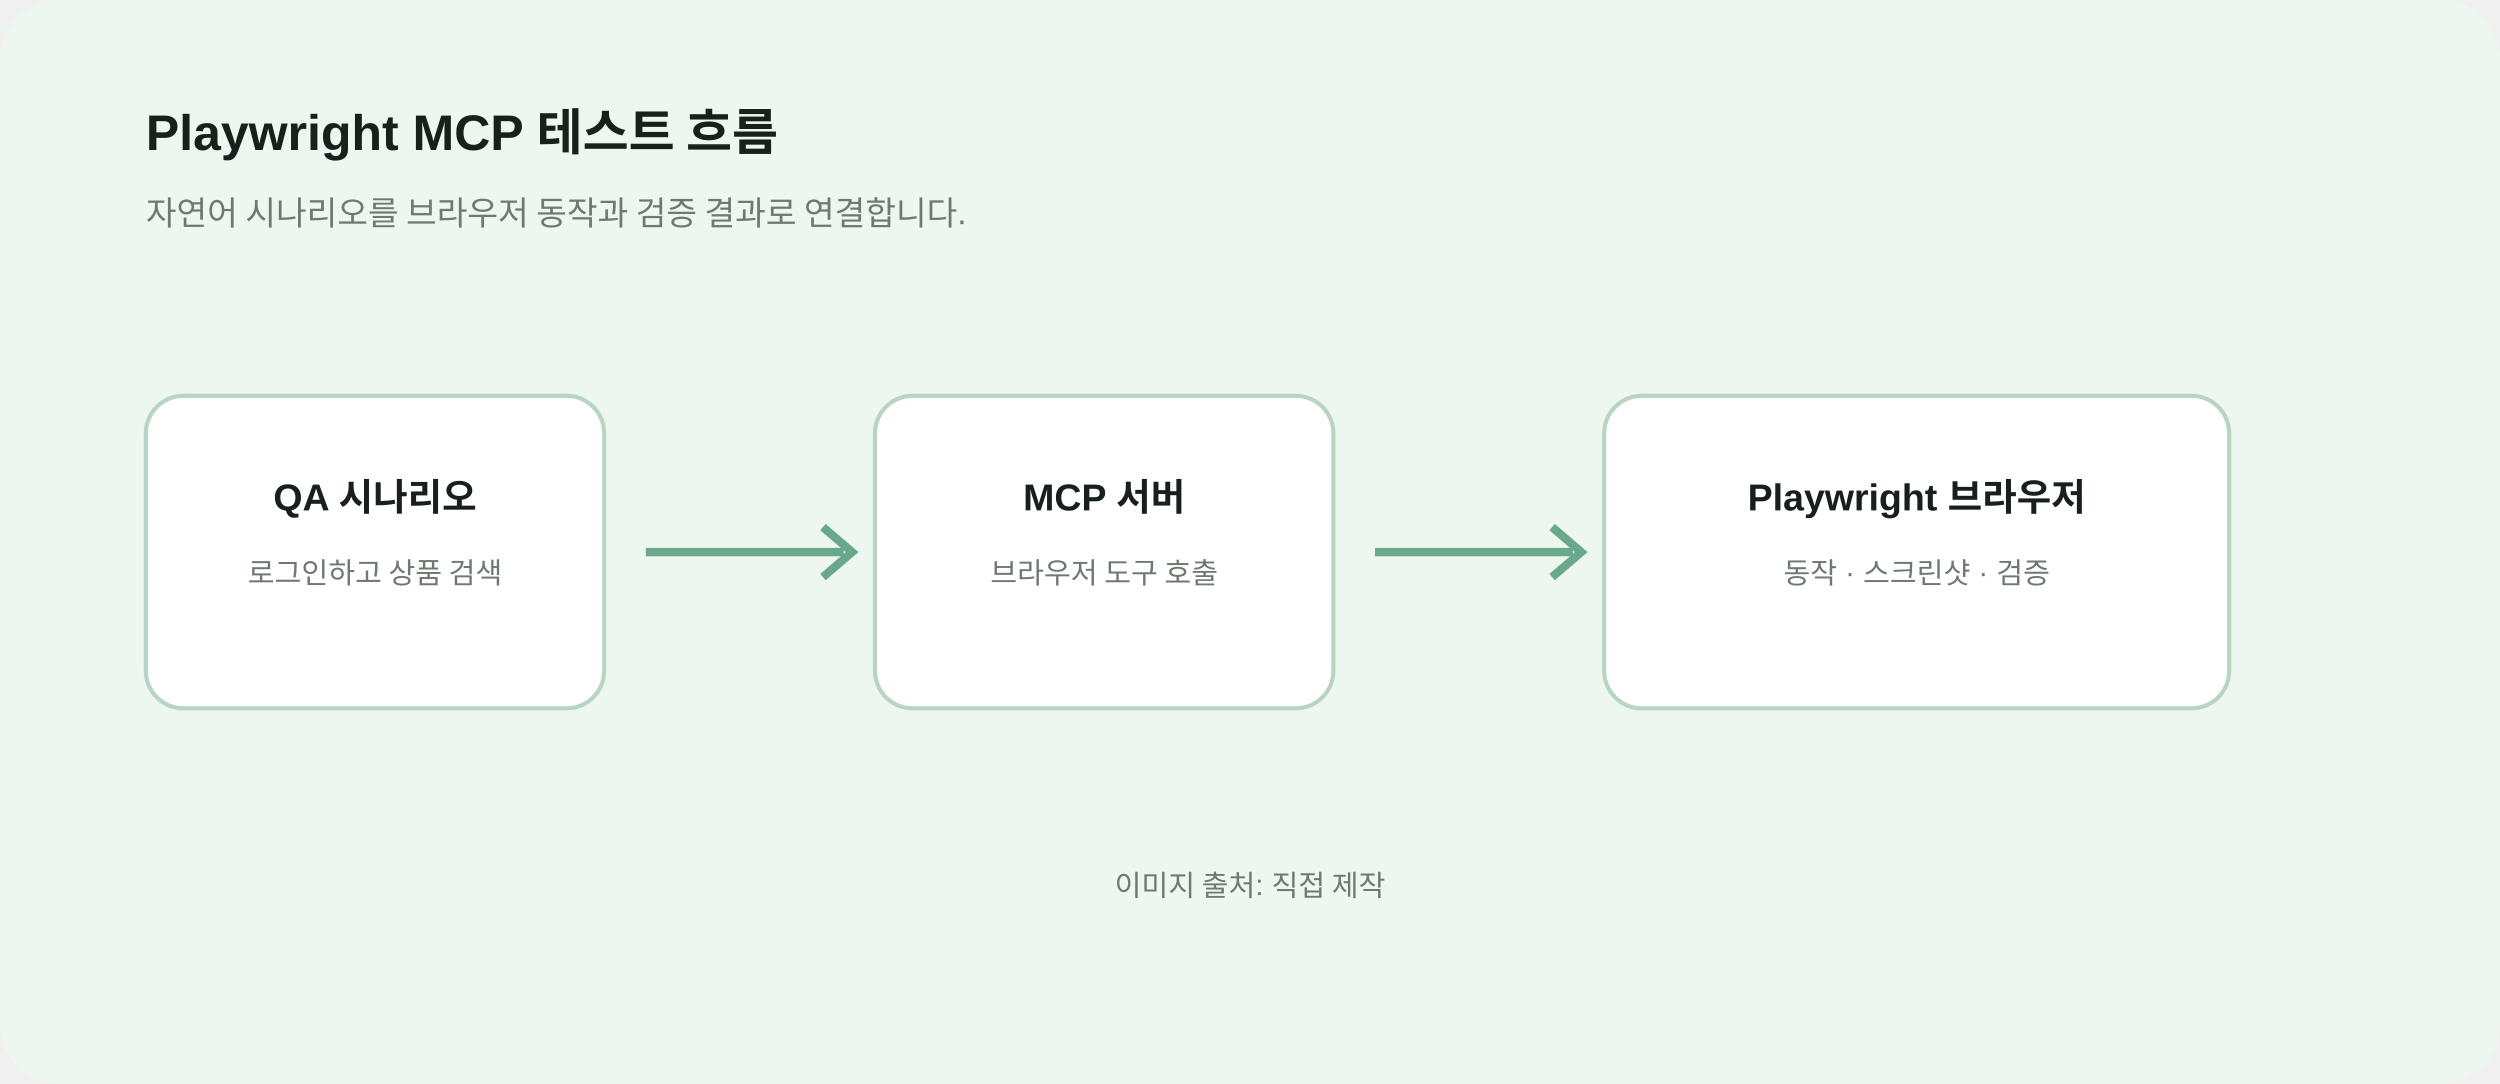
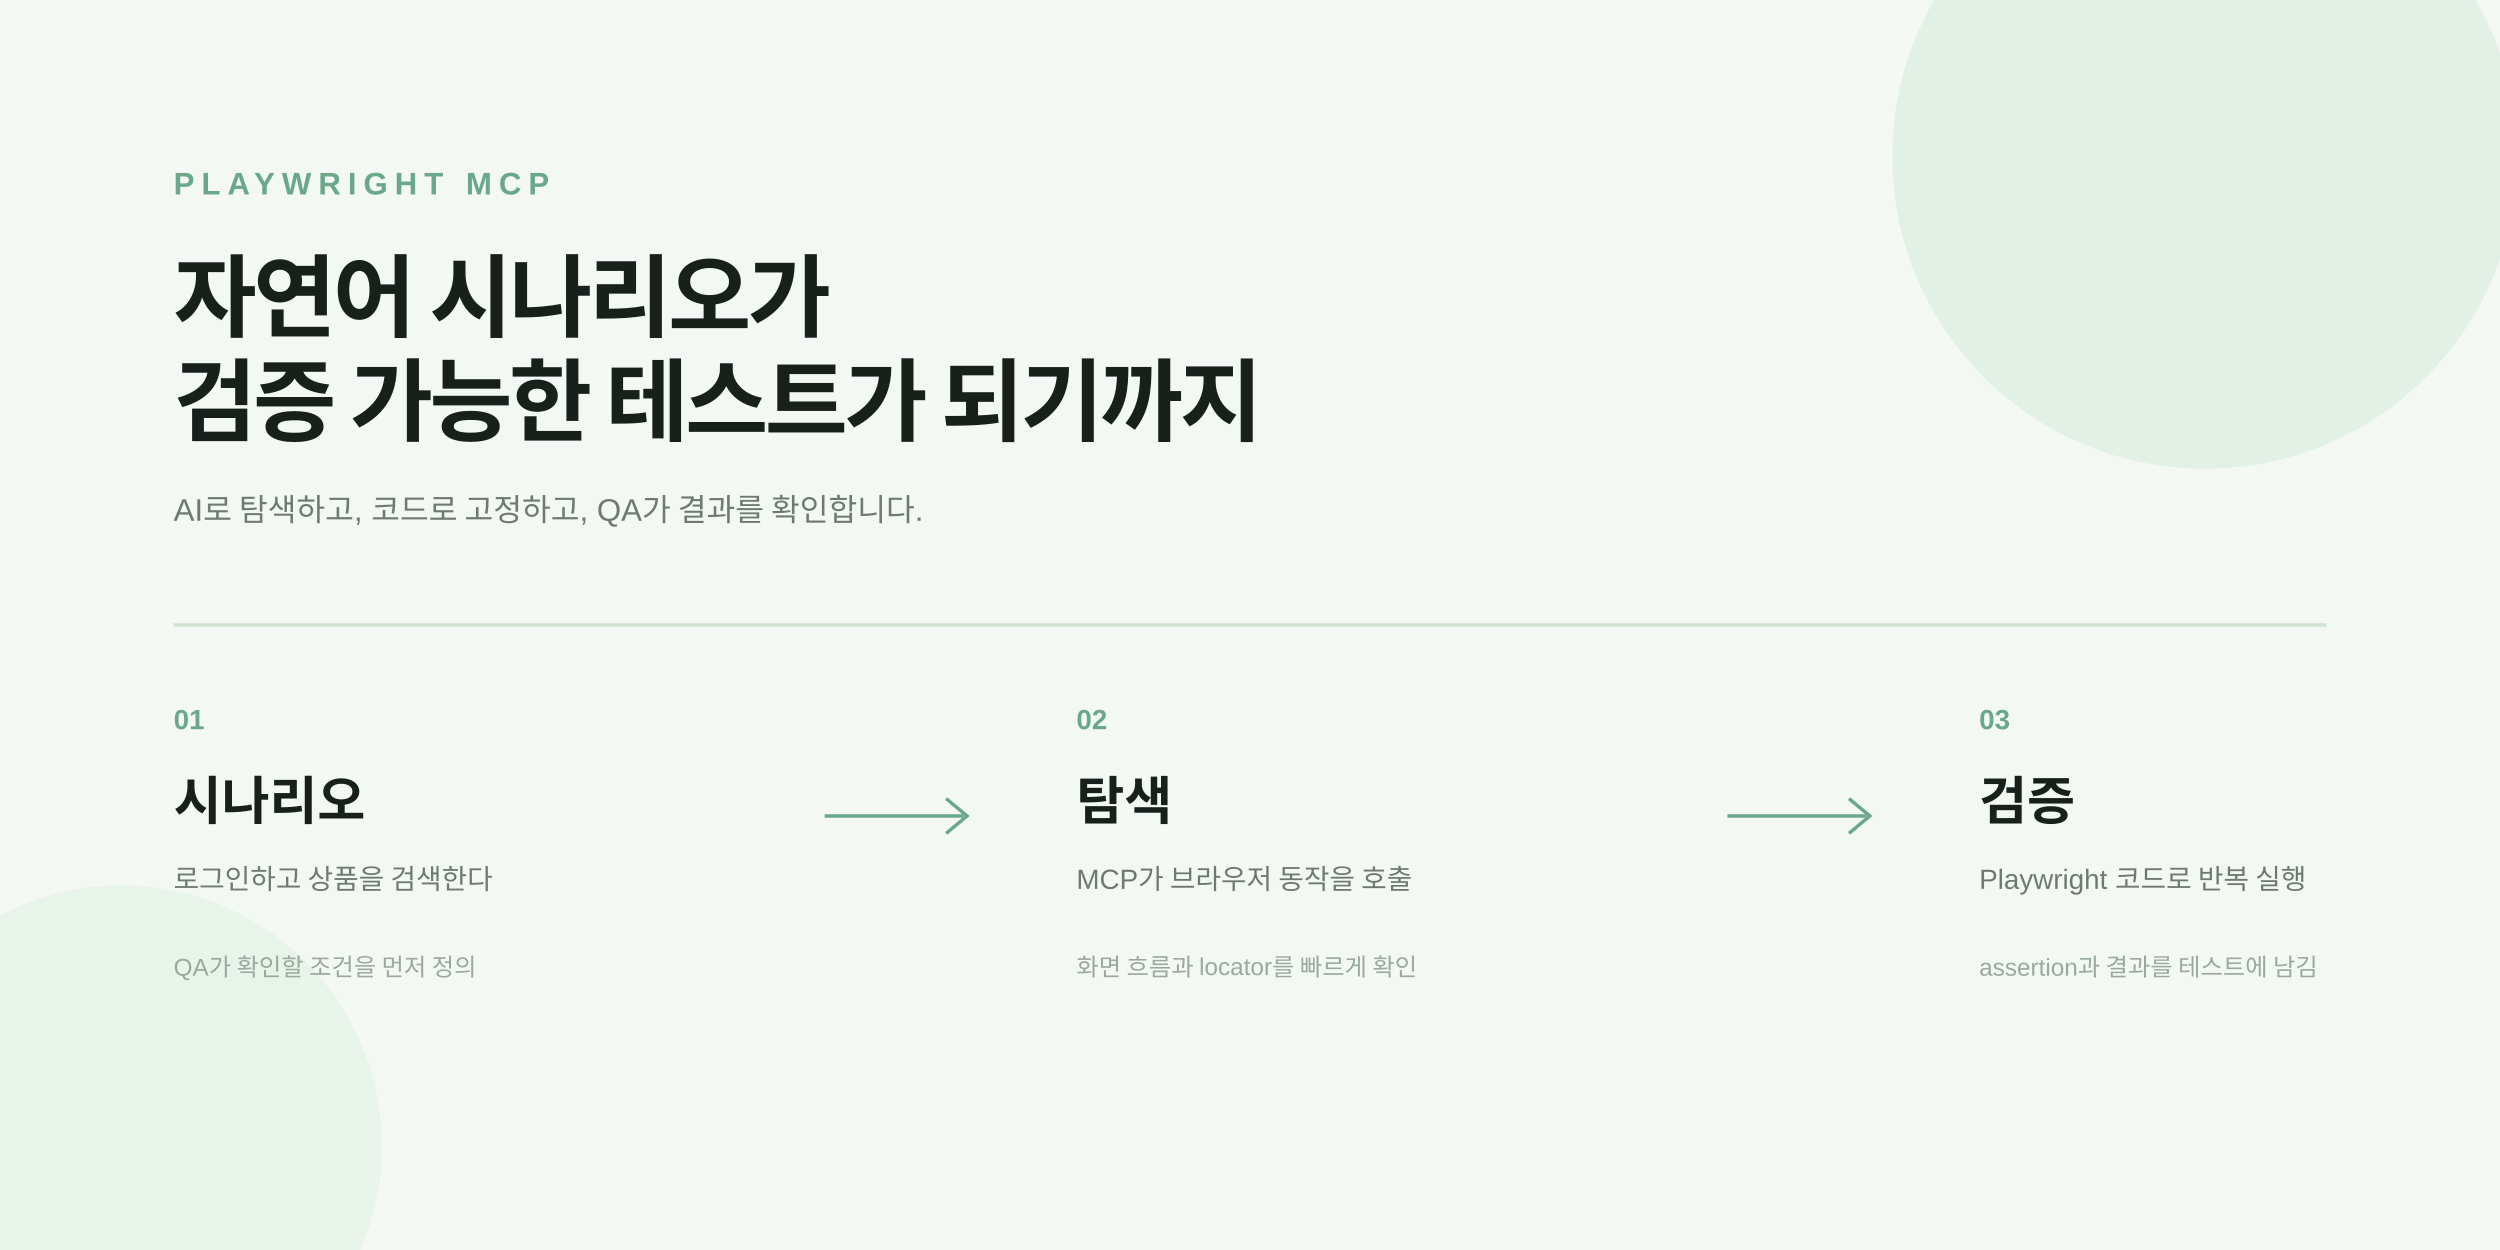
- <svg xmlns="http://www.w3.org/2000/svg" width="1200" height="520" viewBox="0 0 1200 520">
-   <rect width="1200" height="520" rx="28" fill="#edf6ef" />
-   <text x="70" y="72" font-family="Arial,sans-serif" font-size="24" font-weight="700" fill="#18201c">Playwright MCP 테스트 흐름</text>
-   <text x="70" y="108" font-family="Arial,sans-serif" font-size="16" fill="#6e7972">자연어 시나리오를 브라우저 동작과 검증 결과로 연결합니다.</text>
-   <g font-family="Arial,sans-serif">
-     <rect x="70" y="190" width="220" height="150" rx="18" fill="#fff" stroke="#b7d5c1" stroke-width="2" />
-     <text x="180" y="245" text-anchor="middle" font-size="18" font-weight="700" fill="#18201c">QA 시나리오</text>
-     <text x="180" y="280" text-anchor="middle" font-size="14" fill="#6e7972">로그인하고 상품 검색</text>
-     <path d="M310 265H405" stroke="#6aa88b" stroke-width="4" />
-     <path d="M395 253l14 12-14 12" fill="none" stroke="#6aa88b" stroke-width="4" />
-     <rect x="420" y="190" width="220" height="150" rx="18" fill="#fff" stroke="#b7d5c1" stroke-width="2" />
-     <text x="530" y="245" text-anchor="middle" font-size="18" font-weight="700" fill="#18201c">MCP 서버</text>
-     <text x="530" y="280" text-anchor="middle" font-size="14" fill="#6e7972">브라우저 도구 호출</text>
-     <path d="M660 265H755" stroke="#6aa88b" stroke-width="4" />
-     <path d="M745 253l14 12-14 12" fill="none" stroke="#6aa88b" stroke-width="4" />
-     <rect x="770" y="190" width="300" height="150" rx="18" fill="#fff" stroke="#b7d5c1" stroke-width="2" />
-     <text x="920" y="245" text-anchor="middle" font-size="18" font-weight="700" fill="#18201c">Playwright 브라우저</text>
-     <text x="920" y="280" text-anchor="middle" font-size="14" fill="#6e7972">동작 · 스크린샷 · 검증</text>
+ <svg xmlns="http://www.w3.org/2000/svg" width="1440" height="720" viewBox="0 0 1440 720">
+   <rect width="1440" height="720" fill="#f4f8f4" />
+   <circle cx="1270" cy="90" r="180" fill="#e2f0e6" />
+   <circle cx="70" cy="660" r="150" fill="#e8f3ea" />
+   <g font-family="Arial, Noto Sans KR, sans-serif" fill="#18201c">
+     <text x="100" y="112" font-size="18" letter-spacing="4" fill="#6aa88b" font-weight="700">PLAYWRIGHT MCP</text>
+     <text x="100" y="190" font-size="52" font-weight="700" letter-spacing="-2">자연어 시나리오가</text>
+     <text x="100" y="250" font-size="52" font-weight="700" letter-spacing="-2">검증 가능한 테스트가 되기까지</text>
+     <text x="100" y="300" font-size="18" fill="#6e7972">AI로 탐색하고, 코드로 고정하고, QA가 결과를 확인합니다.</text>
+     <line x1="100" y1="360" x2="1340" y2="360" stroke="#cfe2d4" stroke-width="2" />
+     <g transform="translate(100 420)">
+       <text x="0" y="0" font-size="16" fill="#6aa88b" font-weight="700">01</text>
+       <text x="0" y="52" font-size="30" font-weight="700">시나리오</text>
+       <text x="0" y="92" font-size="16" fill="#6e7972">로그인하고 상품을 검색한다</text>
+       <text x="0" y="142" font-size="14" fill="#9aa89e">QA가 확인할 조건을 먼저 정의</text>
+     </g>
+     <path d="M475 470h80" stroke="#6aa88b" stroke-width="2" />
+     <path d="M545 460l12 10-12 10" fill="none" stroke="#6aa88b" stroke-width="2" />
+     <g transform="translate(620 420)">
+       <text x="0" y="0" font-size="16" fill="#6aa88b" font-weight="700">02</text>
+       <text x="0" y="52" font-size="30" font-weight="700">탐색</text>
+       <text x="0" y="92" font-size="16" fill="#6e7972">MCP가 브라우저 동작을 호출</text>
+       <text x="0" y="142" font-size="14" fill="#9aa89e">화면 흐름과 locator를 빠르게 확인</text>
+     </g>
+     <path d="M995 470h80" stroke="#6aa88b" stroke-width="2" />
+     <path d="M1065 460l12 10-12 10" fill="none" stroke="#6aa88b" stroke-width="2" />
+     <g transform="translate(1140 420)">
+       <text x="0" y="0" font-size="16" fill="#6aa88b" font-weight="700">03</text>
+       <text x="0" y="52" font-size="30" font-weight="700">검증</text>
+       <text x="0" y="92" font-size="16" fill="#6e7972">Playwright 코드로 반복 실행</text>
+       <text x="0" y="142" font-size="14" fill="#9aa89e">assertion과 결과를 테스트에 남김</text>
+     </g>
  </g>
-   <text x="600" y="430" text-anchor="middle" font-family="Arial,sans-serif" font-size="14" fill="#6e7972">이미지 출처: 직접 제작</text>
</svg>
